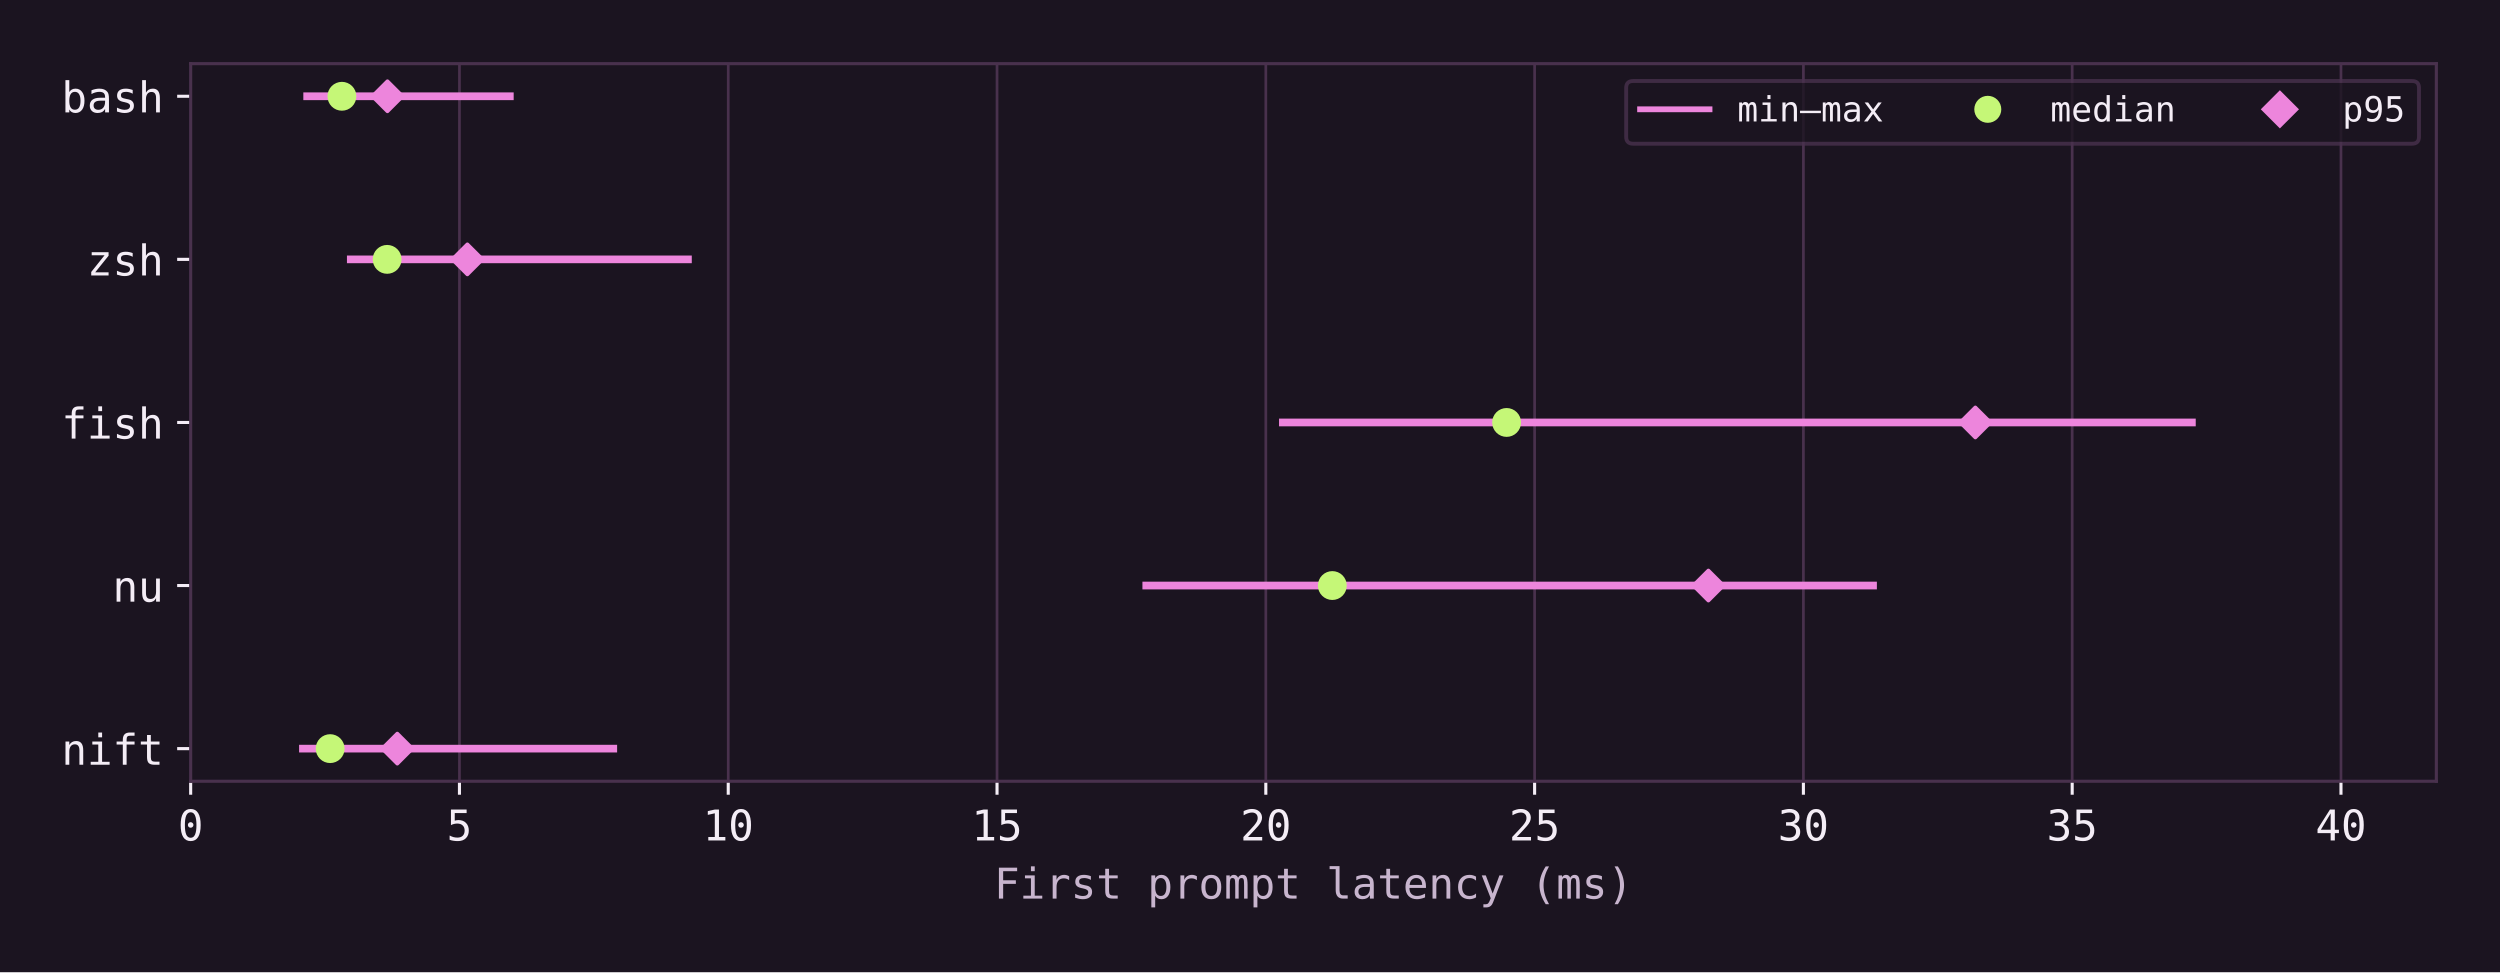
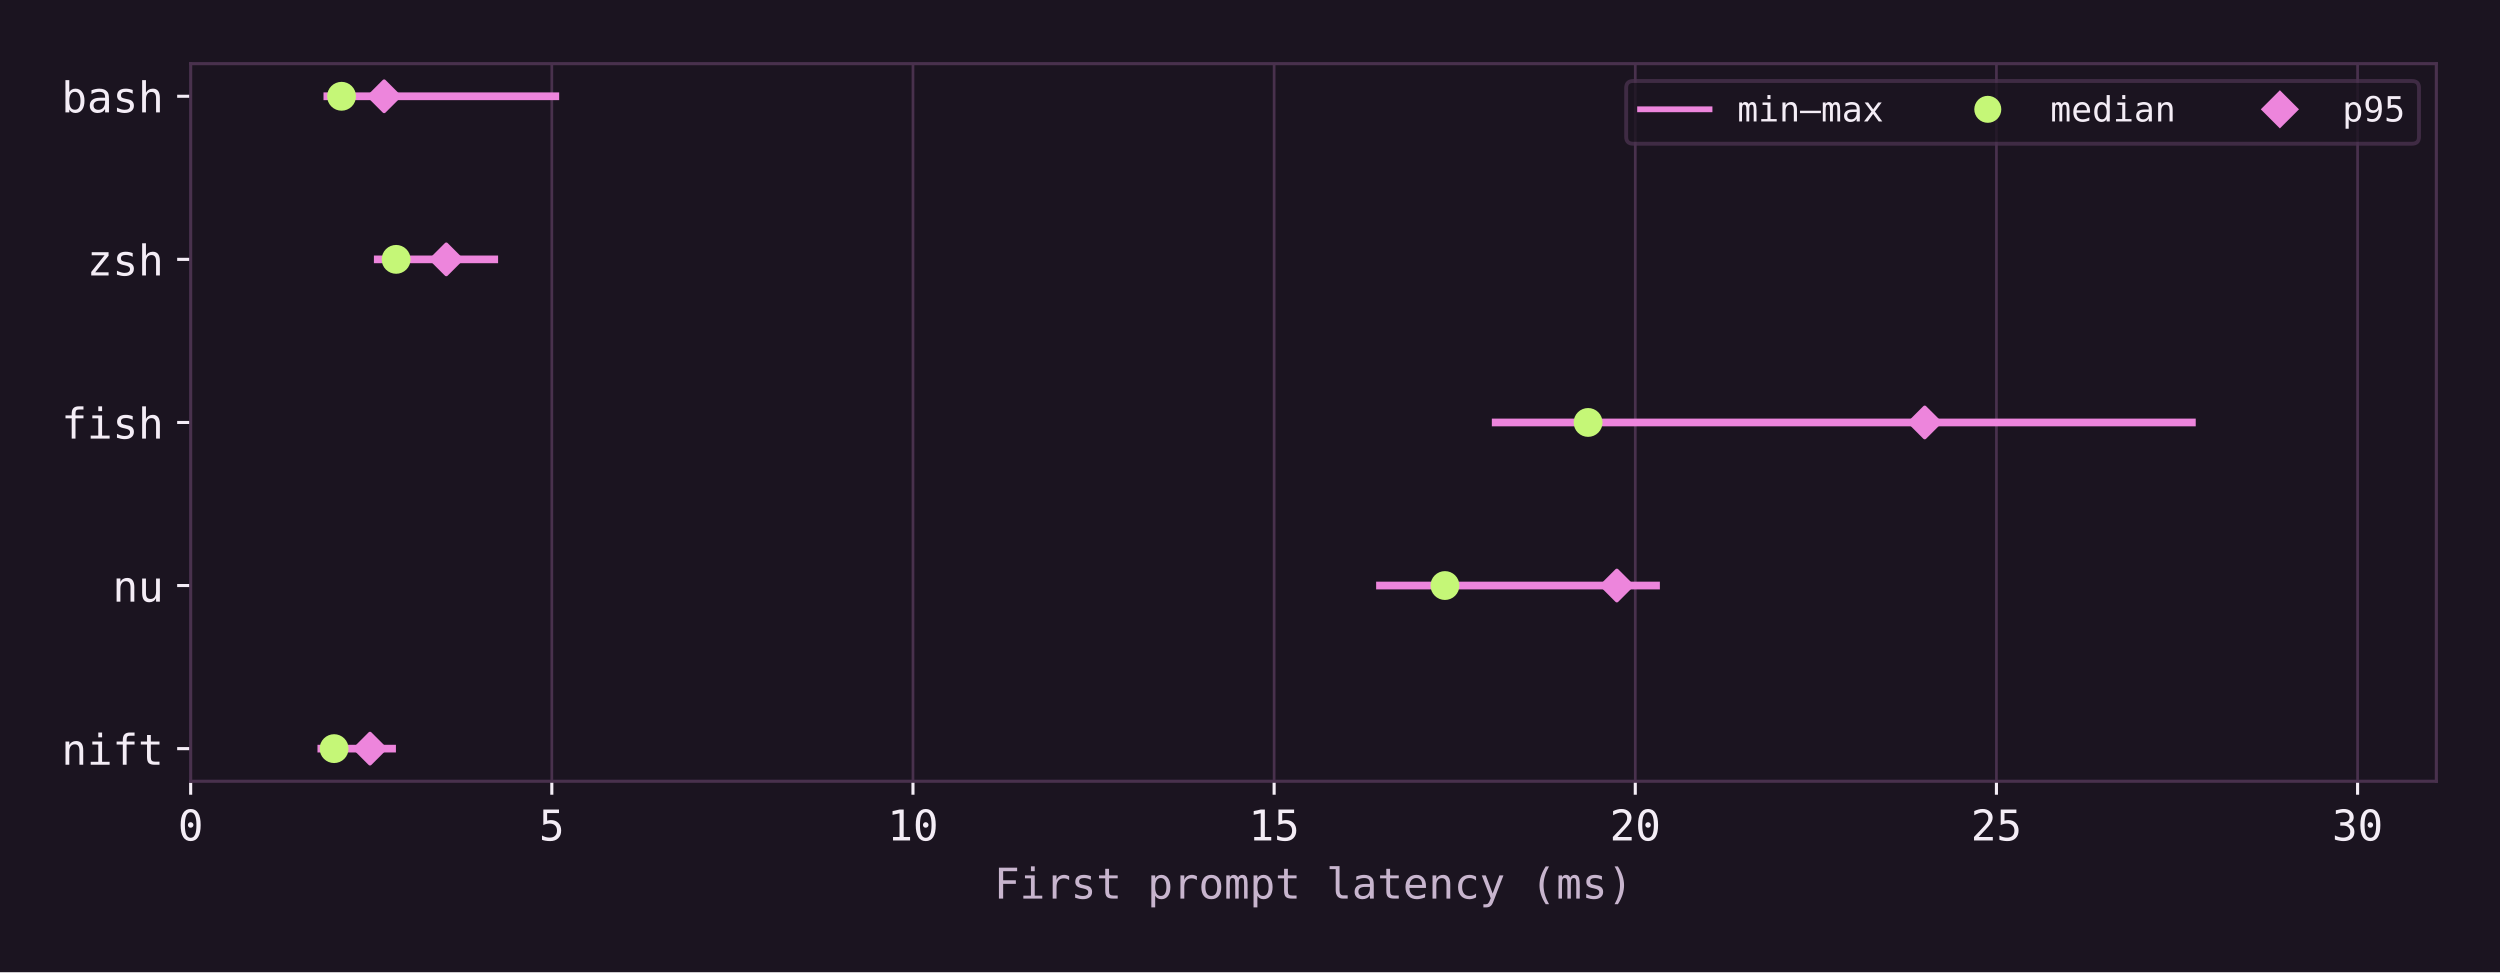
<svg xmlns="http://www.w3.org/2000/svg" xmlns:xlink="http://www.w3.org/1999/xlink" width="648pt" height="252pt" viewBox="0 0 648 252" version="1.1">
  <defs>
    <style type="text/css">*{stroke-linejoin: round; stroke-linecap: butt}</style>
  </defs>
  <g id="figure_1">
    <g id="patch_1">
      <path d="M 0 252  L 648 252  L 648 0  L 0 0  z " style="fill: #1b1420" />
    </g>
    <g id="axes_1">
      <g id="patch_2">
        <path d="M 49.42 202.5  L 631.5 202.5  L 631.5 16.5  L 49.42 16.5  z " style="fill: #1b1420" />
      </g>
      <g id="matplotlib.axis_1">
        <g id="xtick_1">
          <g id="line2d_1">
            <path d="M 49.42 202.5  L 49.42 16.5  " clip-path="url(#p324d9fcf0c)" style="fill: none; stroke: #49314d; stroke-width: 0.7; stroke-linecap: square" />
          </g>
          <g id="line2d_2">
            <defs>
              <path id="m17a246e4b5" d="M 0 0  L 0 3.5  " style="stroke: #f4edf6; stroke-width: 0.8" />
            </defs>
            <g>
              <use xlink:href="#m17a246e4b5" x="49.42" y="202.5" style="fill: #f4edf6; stroke: #f4edf6; stroke-width: 0.8" />
            </g>
          </g>
          <g id="text_1">
            <text style="font-size: 11px; font-family: 'DejaVu Sans Mono', 'Bitstream Vera Sans Mono', 'Computer Modern Typewriter', 'Andale Mono', 'Nimbus Mono L', 'Courier New', 'Courier', 'Fixed', 'Terminal', monospace; text-anchor: middle; fill: #f4edf6" x="49.42" y="217.857" transform="rotate(-0 49.42 217.8574)">0</text>
          </g>
        </g>
        <g id="xtick_2">
          <g id="line2d_3">
-             <path d="M 119.09 202.5  L 119.09 16.5  " clip-path="url(#p324d9fcf0c)" style="fill: none; stroke: #49314d; stroke-width: 0.7; stroke-linecap: square" />
+             <path d="M 143.031 202.5  L 143.031 16.5  " clip-path="url(#p324d9fcf0c)" style="fill: none; stroke: #49314d; stroke-width: 0.7; stroke-linecap: square" />
          </g>
          <g id="line2d_4">
            <g>
-               <use xlink:href="#m17a246e4b5" x="119.09" y="202.5" style="fill: #f4edf6; stroke: #f4edf6; stroke-width: 0.8" />
+               <use xlink:href="#m17a246e4b5" x="143.031" y="202.5" style="fill: #f4edf6; stroke: #f4edf6; stroke-width: 0.8" />
            </g>
          </g>
          <g id="text_2">
-             <text style="font-size: 11px; font-family: 'DejaVu Sans Mono', 'Bitstream Vera Sans Mono', 'Computer Modern Typewriter', 'Andale Mono', 'Nimbus Mono L', 'Courier New', 'Courier', 'Fixed', 'Terminal', monospace; text-anchor: middle; fill: #f4edf6" x="119.09" y="217.857" transform="rotate(-0 119.0902 217.8574)">5</text>
+             <text style="font-size: 11px; font-family: 'DejaVu Sans Mono', 'Bitstream Vera Sans Mono', 'Computer Modern Typewriter', 'Andale Mono', 'Nimbus Mono L', 'Courier New', 'Courier', 'Fixed', 'Terminal', monospace; text-anchor: middle; fill: #f4edf6" x="143.031" y="217.857" transform="rotate(-0 143.0313 217.8574)">5</text>
          </g>
        </g>
        <g id="xtick_3">
          <g id="line2d_5">
-             <path d="M 188.76 202.5  L 188.76 16.5  " clip-path="url(#p324d9fcf0c)" style="fill: none; stroke: #49314d; stroke-width: 0.7; stroke-linecap: square" />
+             <path d="M 236.643 202.5  L 236.643 16.5  " clip-path="url(#p324d9fcf0c)" style="fill: none; stroke: #49314d; stroke-width: 0.7; stroke-linecap: square" />
          </g>
          <g id="line2d_6">
            <g>
-               <use xlink:href="#m17a246e4b5" x="188.76" y="202.5" style="fill: #f4edf6; stroke: #f4edf6; stroke-width: 0.8" />
+               <use xlink:href="#m17a246e4b5" x="236.643" y="202.5" style="fill: #f4edf6; stroke: #f4edf6; stroke-width: 0.8" />
            </g>
          </g>
          <g id="text_3">
-             <text style="font-size: 11px; font-family: 'DejaVu Sans Mono', 'Bitstream Vera Sans Mono', 'Computer Modern Typewriter', 'Andale Mono', 'Nimbus Mono L', 'Courier New', 'Courier', 'Fixed', 'Terminal', monospace; text-anchor: middle; fill: #f4edf6" x="188.76" y="217.857" transform="rotate(-0 188.7603 217.8574)">10</text>
+             <text style="font-size: 11px; font-family: 'DejaVu Sans Mono', 'Bitstream Vera Sans Mono', 'Computer Modern Typewriter', 'Andale Mono', 'Nimbus Mono L', 'Courier New', 'Courier', 'Fixed', 'Terminal', monospace; text-anchor: middle; fill: #f4edf6" x="236.643" y="217.857" transform="rotate(-0 236.6425 217.8574)">10</text>
          </g>
        </g>
        <g id="xtick_4">
          <g id="line2d_7">
-             <path d="M 258.43 202.5  L 258.43 16.5  " clip-path="url(#p324d9fcf0c)" style="fill: none; stroke: #49314d; stroke-width: 0.7; stroke-linecap: square" />
+             <path d="M 330.254 202.5  L 330.254 16.5  " clip-path="url(#p324d9fcf0c)" style="fill: none; stroke: #49314d; stroke-width: 0.7; stroke-linecap: square" />
          </g>
          <g id="line2d_8">
            <g>
-               <use xlink:href="#m17a246e4b5" x="258.43" y="202.5" style="fill: #f4edf6; stroke: #f4edf6; stroke-width: 0.8" />
+               <use xlink:href="#m17a246e4b5" x="330.254" y="202.5" style="fill: #f4edf6; stroke: #f4edf6; stroke-width: 0.8" />
            </g>
          </g>
          <g id="text_4">
-             <text style="font-size: 11px; font-family: 'DejaVu Sans Mono', 'Bitstream Vera Sans Mono', 'Computer Modern Typewriter', 'Andale Mono', 'Nimbus Mono L', 'Courier New', 'Courier', 'Fixed', 'Terminal', monospace; text-anchor: middle; fill: #f4edf6" x="258.43" y="217.857" transform="rotate(-0 258.4305 217.8574)">15</text>
+             <text style="font-size: 11px; font-family: 'DejaVu Sans Mono', 'Bitstream Vera Sans Mono', 'Computer Modern Typewriter', 'Andale Mono', 'Nimbus Mono L', 'Courier New', 'Courier', 'Fixed', 'Terminal', monospace; text-anchor: middle; fill: #f4edf6" x="330.254" y="217.857" transform="rotate(-0 330.2538 217.8574)">15</text>
          </g>
        </g>
        <g id="xtick_5">
          <g id="line2d_9">
-             <path d="M 328.101 202.5  L 328.101 16.5  " clip-path="url(#p324d9fcf0c)" style="fill: none; stroke: #49314d; stroke-width: 0.7; stroke-linecap: square" />
+             <path d="M 423.865 202.5  L 423.865 16.5  " clip-path="url(#p324d9fcf0c)" style="fill: none; stroke: #49314d; stroke-width: 0.7; stroke-linecap: square" />
          </g>
          <g id="line2d_10">
            <g>
-               <use xlink:href="#m17a246e4b5" x="328.101" y="202.5" style="fill: #f4edf6; stroke: #f4edf6; stroke-width: 0.8" />
+               <use xlink:href="#m17a246e4b5" x="423.865" y="202.5" style="fill: #f4edf6; stroke: #f4edf6; stroke-width: 0.8" />
            </g>
          </g>
          <g id="text_5">
-             <text style="font-size: 11px; font-family: 'DejaVu Sans Mono', 'Bitstream Vera Sans Mono', 'Computer Modern Typewriter', 'Andale Mono', 'Nimbus Mono L', 'Courier New', 'Courier', 'Fixed', 'Terminal', monospace; text-anchor: middle; fill: #f4edf6" x="328.101" y="217.857" transform="rotate(-0 328.1006 217.8574)">20</text>
+             <text style="font-size: 11px; font-family: 'DejaVu Sans Mono', 'Bitstream Vera Sans Mono', 'Computer Modern Typewriter', 'Andale Mono', 'Nimbus Mono L', 'Courier New', 'Courier', 'Fixed', 'Terminal', monospace; text-anchor: middle; fill: #f4edf6" x="423.865" y="217.857" transform="rotate(-0 423.8651 217.8574)">20</text>
          </g>
        </g>
        <g id="xtick_6">
          <g id="line2d_11">
-             <path d="M 397.771 202.5  L 397.771 16.5  " clip-path="url(#p324d9fcf0c)" style="fill: none; stroke: #49314d; stroke-width: 0.7; stroke-linecap: square" />
+             <path d="M 517.476 202.5  L 517.476 16.5  " clip-path="url(#p324d9fcf0c)" style="fill: none; stroke: #49314d; stroke-width: 0.7; stroke-linecap: square" />
          </g>
          <g id="line2d_12">
            <g>
-               <use xlink:href="#m17a246e4b5" x="397.771" y="202.5" style="fill: #f4edf6; stroke: #f4edf6; stroke-width: 0.8" />
+               <use xlink:href="#m17a246e4b5" x="517.476" y="202.5" style="fill: #f4edf6; stroke: #f4edf6; stroke-width: 0.8" />
            </g>
          </g>
          <g id="text_6">
-             <text style="font-size: 11px; font-family: 'DejaVu Sans Mono', 'Bitstream Vera Sans Mono', 'Computer Modern Typewriter', 'Andale Mono', 'Nimbus Mono L', 'Courier New', 'Courier', 'Fixed', 'Terminal', monospace; text-anchor: middle; fill: #f4edf6" x="397.771" y="217.857" transform="rotate(-0 397.7708 217.8574)">25</text>
+             <text style="font-size: 11px; font-family: 'DejaVu Sans Mono', 'Bitstream Vera Sans Mono', 'Computer Modern Typewriter', 'Andale Mono', 'Nimbus Mono L', 'Courier New', 'Courier', 'Fixed', 'Terminal', monospace; text-anchor: middle; fill: #f4edf6" x="517.476" y="217.857" transform="rotate(-0 517.4763 217.8574)">25</text>
          </g>
        </g>
        <g id="xtick_7">
          <g id="line2d_13">
-             <path d="M 467.441 202.5  L 467.441 16.5  " clip-path="url(#p324d9fcf0c)" style="fill: none; stroke: #49314d; stroke-width: 0.7; stroke-linecap: square" />
+             <path d="M 611.088 202.5  L 611.088 16.5  " clip-path="url(#p324d9fcf0c)" style="fill: none; stroke: #49314d; stroke-width: 0.7; stroke-linecap: square" />
          </g>
          <g id="line2d_14">
            <g>
-               <use xlink:href="#m17a246e4b5" x="467.441" y="202.5" style="fill: #f4edf6; stroke: #f4edf6; stroke-width: 0.8" />
+               <use xlink:href="#m17a246e4b5" x="611.088" y="202.5" style="fill: #f4edf6; stroke: #f4edf6; stroke-width: 0.8" />
            </g>
          </g>
          <g id="text_7">
-             <text style="font-size: 11px; font-family: 'DejaVu Sans Mono', 'Bitstream Vera Sans Mono', 'Computer Modern Typewriter', 'Andale Mono', 'Nimbus Mono L', 'Courier New', 'Courier', 'Fixed', 'Terminal', monospace; text-anchor: middle; fill: #f4edf6" x="467.441" y="217.857" transform="rotate(-0 467.441 217.8574)">30</text>
-           </g>
-         </g>
-         <g id="xtick_8">
-           <g id="line2d_15">
-             <path d="M 537.111 202.5  L 537.111 16.5  " clip-path="url(#p324d9fcf0c)" style="fill: none; stroke: #49314d; stroke-width: 0.7; stroke-linecap: square" />
-           </g>
-           <g id="line2d_16">
-             <g>
-               <use xlink:href="#m17a246e4b5" x="537.111" y="202.5" style="fill: #f4edf6; stroke: #f4edf6; stroke-width: 0.8" />
-             </g>
-           </g>
-           <g id="text_8">
-             <text style="font-size: 11px; font-family: 'DejaVu Sans Mono', 'Bitstream Vera Sans Mono', 'Computer Modern Typewriter', 'Andale Mono', 'Nimbus Mono L', 'Courier New', 'Courier', 'Fixed', 'Terminal', monospace; text-anchor: middle; fill: #f4edf6" x="537.111" y="217.857" transform="rotate(-0 537.1111 217.8574)">35</text>
-           </g>
-         </g>
-         <g id="xtick_9">
-           <g id="line2d_17">
-             <path d="M 606.781 202.5  L 606.781 16.5  " clip-path="url(#p324d9fcf0c)" style="fill: none; stroke: #49314d; stroke-width: 0.7; stroke-linecap: square" />
-           </g>
-           <g id="line2d_18">
-             <g>
-               <use xlink:href="#m17a246e4b5" x="606.781" y="202.5" style="fill: #f4edf6; stroke: #f4edf6; stroke-width: 0.8" />
-             </g>
-           </g>
-           <g id="text_9">
-             <text style="font-size: 11px; font-family: 'DejaVu Sans Mono', 'Bitstream Vera Sans Mono', 'Computer Modern Typewriter', 'Andale Mono', 'Nimbus Mono L', 'Courier New', 'Courier', 'Fixed', 'Terminal', monospace; text-anchor: middle; fill: #f4edf6" x="606.781" y="217.857" transform="rotate(-0 606.7813 217.8574)">40</text>
-           </g>
-         </g>
-         <g id="text_10">
+             <text style="font-size: 11px; font-family: 'DejaVu Sans Mono', 'Bitstream Vera Sans Mono', 'Computer Modern Typewriter', 'Andale Mono', 'Nimbus Mono L', 'Courier New', 'Courier', 'Fixed', 'Terminal', monospace; text-anchor: middle; fill: #f4edf6" x="611.088" y="217.857" transform="rotate(-0 611.0876 217.8574)">30</text>
+           </g>
+         </g>
+         <g id="text_8">
          <text style="font-size: 11px; font-family: 'DejaVu Sans Mono', 'Bitstream Vera Sans Mono', 'Computer Modern Typewriter', 'Andale Mono', 'Nimbus Mono L', 'Courier New', 'Courier', 'Fixed', 'Terminal', monospace; text-anchor: middle; fill: #c8b5ce" x="340.46" y="232.917" transform="rotate(-0 340.46 232.9167)">First prompt latency (ms)</text>
        </g>
      </g>
      <g id="matplotlib.axis_2">
        <g id="ytick_1">
-           <g id="line2d_19">
+           <g id="line2d_15">
            <defs>
              <path id="m6226300c67" d="M 0 0  L -3.5 0  " style="stroke: #f4edf6; stroke-width: 0.8" />
            </defs>
            <g>
              <use xlink:href="#m6226300c67" x="49.42" y="24.955" style="fill: #f4edf6; stroke: #f4edf6; stroke-width: 0.8" />
            </g>
          </g>
+           <g id="text_9">
+             <text style="font-size: 11px; font-family: 'DejaVu Sans Mono', 'Bitstream Vera Sans Mono', 'Computer Modern Typewriter', 'Andale Mono', 'Nimbus Mono L', 'Courier New', 'Courier', 'Fixed', 'Terminal', monospace; text-anchor: end; fill: #f4edf6" x="42.42" y="29.134" transform="rotate(-0 42.42 29.13369)">bash</text>
+           </g>
+         </g>
+         <g id="ytick_2">
+           <g id="line2d_16">
+             <g>
+               <use xlink:href="#m6226300c67" x="49.42" y="67.227" style="fill: #f4edf6; stroke: #f4edf6; stroke-width: 0.8" />
+             </g>
+           </g>
+           <g id="text_10">
+             <text style="font-size: 11px; font-family: 'DejaVu Sans Mono', 'Bitstream Vera Sans Mono', 'Computer Modern Typewriter', 'Andale Mono', 'Nimbus Mono L', 'Courier New', 'Courier', 'Fixed', 'Terminal', monospace; text-anchor: end; fill: #f4edf6" x="42.42" y="71.406" transform="rotate(-0 42.42 71.40641)">zsh</text>
+           </g>
+         </g>
+         <g id="ytick_3">
+           <g id="line2d_17">
+             <g>
+               <use xlink:href="#m6226300c67" x="49.42" y="109.5" style="fill: #f4edf6; stroke: #f4edf6; stroke-width: 0.8" />
+             </g>
+           </g>
          <g id="text_11">
-             <text style="font-size: 11px; font-family: 'DejaVu Sans Mono', 'Bitstream Vera Sans Mono', 'Computer Modern Typewriter', 'Andale Mono', 'Nimbus Mono L', 'Courier New', 'Courier', 'Fixed', 'Terminal', monospace; text-anchor: end; fill: #f4edf6" x="42.42" y="29.134" transform="rotate(-0 42.42 29.13369)">bash</text>
-           </g>
-         </g>
-         <g id="ytick_2">
-           <g id="line2d_20">
-             <g>
-               <use xlink:href="#m6226300c67" x="49.42" y="67.227" style="fill: #f4edf6; stroke: #f4edf6; stroke-width: 0.8" />
+             <text style="font-size: 11px; font-family: 'DejaVu Sans Mono', 'Bitstream Vera Sans Mono', 'Computer Modern Typewriter', 'Andale Mono', 'Nimbus Mono L', 'Courier New', 'Courier', 'Fixed', 'Terminal', monospace; text-anchor: end; fill: #f4edf6" x="42.42" y="113.679" transform="rotate(-0 42.42 113.6791)">fish</text>
+           </g>
+         </g>
+         <g id="ytick_4">
+           <g id="line2d_18">
+             <g>
+               <use xlink:href="#m6226300c67" x="49.42" y="151.773" style="fill: #f4edf6; stroke: #f4edf6; stroke-width: 0.8" />
            </g>
          </g>
          <g id="text_12">
-             <text style="font-size: 11px; font-family: 'DejaVu Sans Mono', 'Bitstream Vera Sans Mono', 'Computer Modern Typewriter', 'Andale Mono', 'Nimbus Mono L', 'Courier New', 'Courier', 'Fixed', 'Terminal', monospace; text-anchor: end; fill: #f4edf6" x="42.42" y="71.406" transform="rotate(-0 42.42 71.40641)">zsh</text>
-           </g>
-         </g>
-         <g id="ytick_3">
-           <g id="line2d_21">
-             <g>
-               <use xlink:href="#m6226300c67" x="49.42" y="109.5" style="fill: #f4edf6; stroke: #f4edf6; stroke-width: 0.8" />
+             <text style="font-size: 11px; font-family: 'DejaVu Sans Mono', 'Bitstream Vera Sans Mono', 'Computer Modern Typewriter', 'Andale Mono', 'Nimbus Mono L', 'Courier New', 'Courier', 'Fixed', 'Terminal', monospace; text-anchor: end; fill: #f4edf6" x="42.42" y="155.951" transform="rotate(-0 42.42 155.9514)">nu</text>
+           </g>
+         </g>
+         <g id="ytick_5">
+           <g id="line2d_19">
+             <g>
+               <use xlink:href="#m6226300c67" x="49.42" y="194.045" style="fill: #f4edf6; stroke: #f4edf6; stroke-width: 0.8" />
            </g>
          </g>
          <g id="text_13">
-             <text style="font-size: 11px; font-family: 'DejaVu Sans Mono', 'Bitstream Vera Sans Mono', 'Computer Modern Typewriter', 'Andale Mono', 'Nimbus Mono L', 'Courier New', 'Courier', 'Fixed', 'Terminal', monospace; text-anchor: end; fill: #f4edf6" x="42.42" y="113.679" transform="rotate(-0 42.42 113.6791)">fish</text>
-           </g>
-         </g>
-         <g id="ytick_4">
-           <g id="line2d_22">
-             <g>
-               <use xlink:href="#m6226300c67" x="49.42" y="151.773" style="fill: #f4edf6; stroke: #f4edf6; stroke-width: 0.8" />
-             </g>
-           </g>
-           <g id="text_14">
-             <text style="font-size: 11px; font-family: 'DejaVu Sans Mono', 'Bitstream Vera Sans Mono', 'Computer Modern Typewriter', 'Andale Mono', 'Nimbus Mono L', 'Courier New', 'Courier', 'Fixed', 'Terminal', monospace; text-anchor: end; fill: #f4edf6" x="42.42" y="155.951" transform="rotate(-0 42.42 155.9514)">nu</text>
-           </g>
-         </g>
-         <g id="ytick_5">
-           <g id="line2d_23">
-             <g>
-               <use xlink:href="#m6226300c67" x="49.42" y="194.045" style="fill: #f4edf6; stroke: #f4edf6; stroke-width: 0.8" />
-             </g>
-           </g>
-           <g id="text_15">
            <text style="font-size: 11px; font-family: 'DejaVu Sans Mono', 'Bitstream Vera Sans Mono', 'Computer Modern Typewriter', 'Andale Mono', 'Nimbus Mono L', 'Courier New', 'Courier', 'Fixed', 'Terminal', monospace; text-anchor: end; fill: #f4edf6" x="42.42" y="198.225" transform="rotate(-0 42.42 198.2246)">nift</text>
          </g>
        </g>
      </g>
      <g id="LineCollection_1">
-         <path d="M 78.623 24.955  L 133.146 24.955  " clip-path="url(#p324d9fcf0c)" style="fill: none; stroke: #ed85dc; stroke-width: 2" />
+         <path d="M 83.85 24.955  L 144.934 24.955  " clip-path="url(#p324d9fcf0c)" style="fill: none; stroke: #ed85dc; stroke-width: 2" />
      </g>
      <g id="LineCollection_2">
-         <path d="M 89.928 67.227  L 179.31 67.227  " clip-path="url(#p324d9fcf0c)" style="fill: none; stroke: #ed85dc; stroke-width: 2" />
+         <path d="M 96.916 67.227  L 129.105 67.227  " clip-path="url(#p324d9fcf0c)" style="fill: none; stroke: #ed85dc; stroke-width: 2" />
      </g>
      <g id="LineCollection_3">
-         <path d="M 331.525 109.5  L 569.134 109.5  " clip-path="url(#p324d9fcf0c)" style="fill: none; stroke: #ed85dc; stroke-width: 2" />
+         <path d="M 386.685 109.5  L 569.134 109.5  " clip-path="url(#p324d9fcf0c)" style="fill: none; stroke: #ed85dc; stroke-width: 2" />
      </g>
      <g id="LineCollection_4">
-         <path d="M 296.118 151.773  L 486.488 151.773  " clip-path="url(#p324d9fcf0c)" style="fill: none; stroke: #ed85dc; stroke-width: 2" />
+         <path d="M 356.693 151.773  L 430.238 151.773  " clip-path="url(#p324d9fcf0c)" style="fill: none; stroke: #ed85dc; stroke-width: 2" />
      </g>
      <g id="LineCollection_5">
-         <path d="M 77.521 194.045  L 159.955 194.045  " clip-path="url(#p324d9fcf0c)" style="fill: none; stroke: #ed85dc; stroke-width: 2" />
+         <path d="M 82.291 194.045  L 102.625 194.045  " clip-path="url(#p324d9fcf0c)" style="fill: none; stroke: #ed85dc; stroke-width: 2" />
      </g>
      <g id="patch_3">
        <path d="M 49.42 202.5  L 49.42 16.5  " style="fill: none; stroke: #49314d; stroke-width: 0.8; stroke-linejoin: miter; stroke-linecap: square" />
      </g>
      <g id="patch_4">
        <path d="M 631.5 202.5  L 631.5 16.5  " style="fill: none; stroke: #49314d; stroke-width: 0.8; stroke-linejoin: miter; stroke-linecap: square" />
      </g>
      <g id="patch_5">
        <path d="M 49.42 202.5  L 631.5 202.5  " style="fill: none; stroke: #49314d; stroke-width: 0.8; stroke-linejoin: miter; stroke-linecap: square" />
      </g>
      <g id="patch_6">
        <path d="M 49.42 16.5  L 631.5 16.5  " style="fill: none; stroke: #49314d; stroke-width: 0.8; stroke-linejoin: miter; stroke-linecap: square" />
      </g>
      <g id="PathCollection_1">
        <defs>
          <path id="m5db24b1db3" d="M 0 3.24  C 0.859 3.24 1.684 2.899 2.291 2.291  C 2.899 1.684 3.24 0.859 3.24 0  C 3.24 -0.859 2.899 -1.684 2.291 -2.291  C 1.684 -2.899 0.859 -3.24 0 -3.24  C -0.859 -3.24 -1.684 -2.899 -2.291 -2.291  C -2.899 -1.684 -3.24 -0.859 -3.24 0  C -3.24 0.859 -2.899 1.684 -2.291 2.291  C -1.684 2.899 -0.859 3.24 0 3.24  z " style="stroke: #c5f777" />
        </defs>
        <g clip-path="url(#p324d9fcf0c)">
-           <use xlink:href="#m5db24b1db3" x="88.622" y="24.955" style="fill: #c5f777; stroke: #c5f777" />
+           <use xlink:href="#m5db24b1db3" x="88.531" y="24.955" style="fill: #c5f777; stroke: #c5f777" />
        </g>
      </g>
      <g id="PathCollection_2">
        <defs>
          <path id="mfc24619442" d="M -0 3.873  L 3.873 0  L 0 -3.873  L -3.873 -0  z " style="stroke: #ed85dc" />
        </defs>
        <g clip-path="url(#p324d9fcf0c)">
-           <use xlink:href="#mfc24619442" x="100.427" y="24.955" style="fill: #ed85dc; stroke: #ed85dc" />
+           <use xlink:href="#mfc24619442" x="99.566" y="24.955" style="fill: #ed85dc; stroke: #ed85dc" />
        </g>
      </g>
      <g id="PathCollection_3">
        <g clip-path="url(#p324d9fcf0c)">
-           <use xlink:href="#m5db24b1db3" x="100.347" y="67.227" style="fill: #c5f777; stroke: #c5f777" />
+           <use xlink:href="#m5db24b1db3" x="102.674" y="67.227" style="fill: #c5f777; stroke: #c5f777" />
        </g>
      </g>
      <g id="PathCollection_4">
        <g clip-path="url(#p324d9fcf0c)">
-           <use xlink:href="#mfc24619442" x="121.141" y="67.227" style="fill: #ed85dc; stroke: #ed85dc" />
+           <use xlink:href="#mfc24619442" x="115.676" y="67.227" style="fill: #ed85dc; stroke: #ed85dc" />
        </g>
      </g>
      <g id="PathCollection_5">
        <g clip-path="url(#p324d9fcf0c)">
-           <use xlink:href="#m5db24b1db3" x="390.512" y="109.5" style="fill: #c5f777; stroke: #c5f777" />
+           <use xlink:href="#m5db24b1db3" x="411.633" y="109.5" style="fill: #c5f777; stroke: #c5f777" />
        </g>
      </g>
      <g id="PathCollection_6">
        <g clip-path="url(#p324d9fcf0c)">
-           <use xlink:href="#mfc24619442" x="512.006" y="109.5" style="fill: #ed85dc; stroke: #ed85dc" />
+           <use xlink:href="#mfc24619442" x="498.888" y="109.5" style="fill: #ed85dc; stroke: #ed85dc" />
        </g>
      </g>
      <g id="PathCollection_7">
        <g clip-path="url(#p324d9fcf0c)">
-           <use xlink:href="#m5db24b1db3" x="345.34" y="151.773" style="fill: #c5f777; stroke: #c5f777" />
+           <use xlink:href="#m5db24b1db3" x="374.53" y="151.773" style="fill: #c5f777; stroke: #c5f777" />
        </g>
      </g>
      <g id="PathCollection_8">
        <g clip-path="url(#p324d9fcf0c)">
-           <use xlink:href="#mfc24619442" x="442.815" y="151.773" style="fill: #ed85dc; stroke: #ed85dc" />
+           <use xlink:href="#mfc24619442" x="419.087" y="151.773" style="fill: #ed85dc; stroke: #ed85dc" />
        </g>
      </g>
      <g id="PathCollection_9">
        <g clip-path="url(#p324d9fcf0c)">
-           <use xlink:href="#m5db24b1db3" x="85.577" y="194.045" style="fill: #c5f777; stroke: #c5f777" />
+           <use xlink:href="#m5db24b1db3" x="86.6" y="194.045" style="fill: #c5f777; stroke: #c5f777" />
        </g>
      </g>
      <g id="PathCollection_10">
        <g clip-path="url(#p324d9fcf0c)">
-           <use xlink:href="#mfc24619442" x="102.978" y="194.045" style="fill: #ed85dc; stroke: #ed85dc" />
+           <use xlink:href="#mfc24619442" x="95.904" y="194.045" style="fill: #ed85dc; stroke: #ed85dc" />
        </g>
      </g>
      <g id="legend_1">
        <g id="patch_7">
          <path d="M 423.308 37.249  L 625.2 37.249  Q 627 37.249 627 35.449  L 627 22.8  Q 627 21 625.2 21  L 423.308 21  Q 421.507 21 421.507 22.8  L 421.507 35.449  Q 421.507 37.249 423.308 37.249  z " style="fill: #1b1420; opacity: 0.8; stroke: #49314d; stroke-linejoin: miter" />
        </g>
-         <g id="line2d_24">
+         <g id="line2d_20">
          <path d="M 425.108 28.336  L 434.108 28.336  L 443.108 28.336  " style="fill: none; stroke: #ed85dc; stroke-width: 1.5; stroke-linecap: square" />
        </g>
-         <g id="text_16">
+         <g id="text_14">
          <text style="font-size: 9px; font-family: 'DejaVu Sans Mono', 'Bitstream Vera Sans Mono', 'Computer Modern Typewriter', 'Andale Mono', 'Nimbus Mono L', 'Courier New', 'Courier', 'Fixed', 'Terminal', monospace; text-anchor: start; fill: #f4edf6" x="450.308" y="31.486" transform="rotate(-0 450.3075 31.48641)">min–max</text>
        </g>
-         <g id="line2d_25">
+         <g id="line2d_21">
          <defs>
            <path id="m5fed803c4d" d="M 0 3  C 0.796 3 1.559 2.684 2.121 2.121  C 2.684 1.559 3 0.796 3 0  C 3 -0.796 2.684 -1.559 2.121 -2.121  C 1.559 -2.684 0.796 -3 0 -3  C -0.796 -3 -1.559 -2.684 -2.121 -2.121  C -2.684 -1.559 -3 -0.796 -3 0  C -3 0.796 -2.684 1.559 -2.121 2.121  C -1.559 2.684 -0.796 3 0 3  z " style="stroke: #c5f777" />
          </defs>
          <g>
            <use xlink:href="#m5fed803c4d" x="515.235" y="28.336" style="fill: #c5f777; stroke: #c5f777" />
          </g>
        </g>
-         <g id="text_17">
+         <g id="text_15">
          <text style="font-size: 9px; font-family: 'DejaVu Sans Mono', 'Bitstream Vera Sans Mono', 'Computer Modern Typewriter', 'Andale Mono', 'Nimbus Mono L', 'Courier New', 'Courier', 'Fixed', 'Terminal', monospace; text-anchor: start; fill: #f4edf6" x="531.435" y="31.486" transform="rotate(-0 531.4355 31.48641)">median</text>
        </g>
-         <g id="line2d_26">
+         <g id="line2d_22">
          <defs>
            <path id="m4a5c541213" d="M -0 4.243  L 4.243 0  L 0 -4.243  L -4.243 -0  z " style="stroke: #ed85dc; stroke-linejoin: miter" />
          </defs>
          <g>
            <use xlink:href="#m4a5c541213" x="590.945" y="28.336" style="fill: #ed85dc; stroke: #ed85dc; stroke-linejoin: miter" />
          </g>
        </g>
-         <g id="text_18">
+         <g id="text_16">
          <text style="font-size: 9px; font-family: 'DejaVu Sans Mono', 'Bitstream Vera Sans Mono', 'Computer Modern Typewriter', 'Andale Mono', 'Nimbus Mono L', 'Courier New', 'Courier', 'Fixed', 'Terminal', monospace; text-anchor: start; fill: #f4edf6" x="607.145" y="31.486" transform="rotate(-0 607.1452 31.48641)">p95</text>
        </g>
      </g>
    </g>
  </g>
  <defs>
    <clipPath id="p324d9fcf0c">
      <rect x="49.42" y="16.5" width="582.08" height="186" />
    </clipPath>
  </defs>
</svg>
